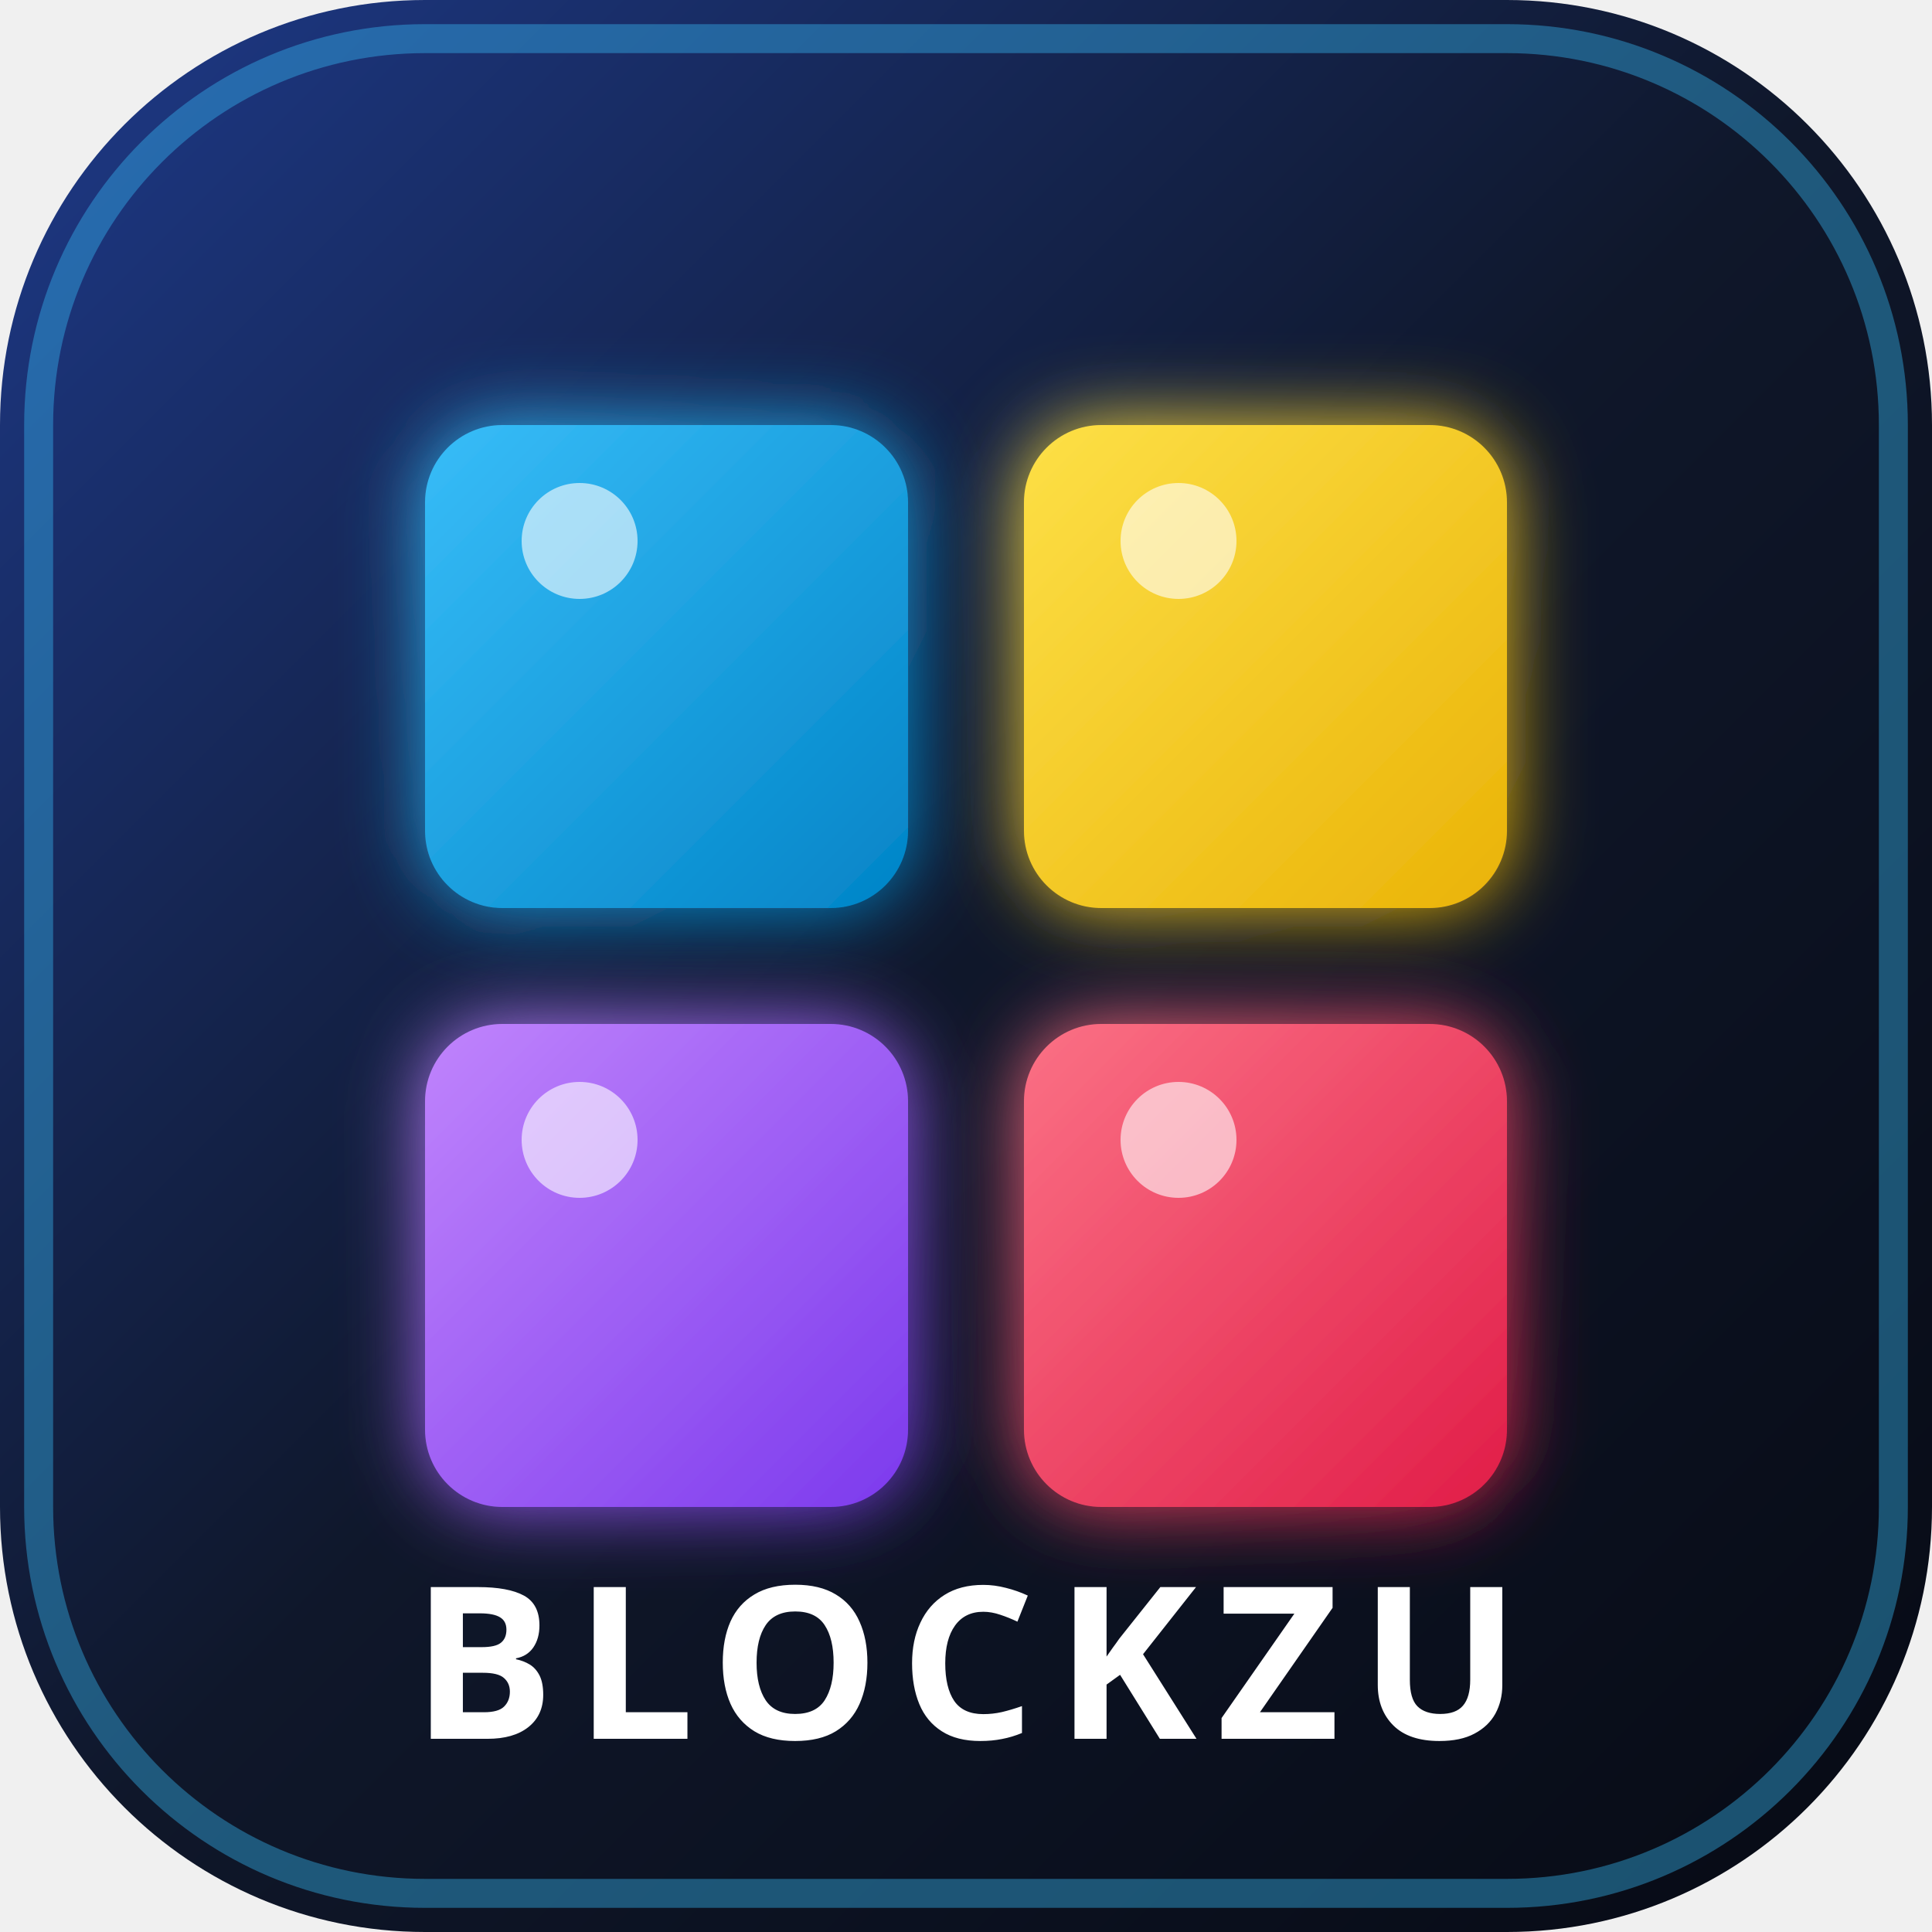
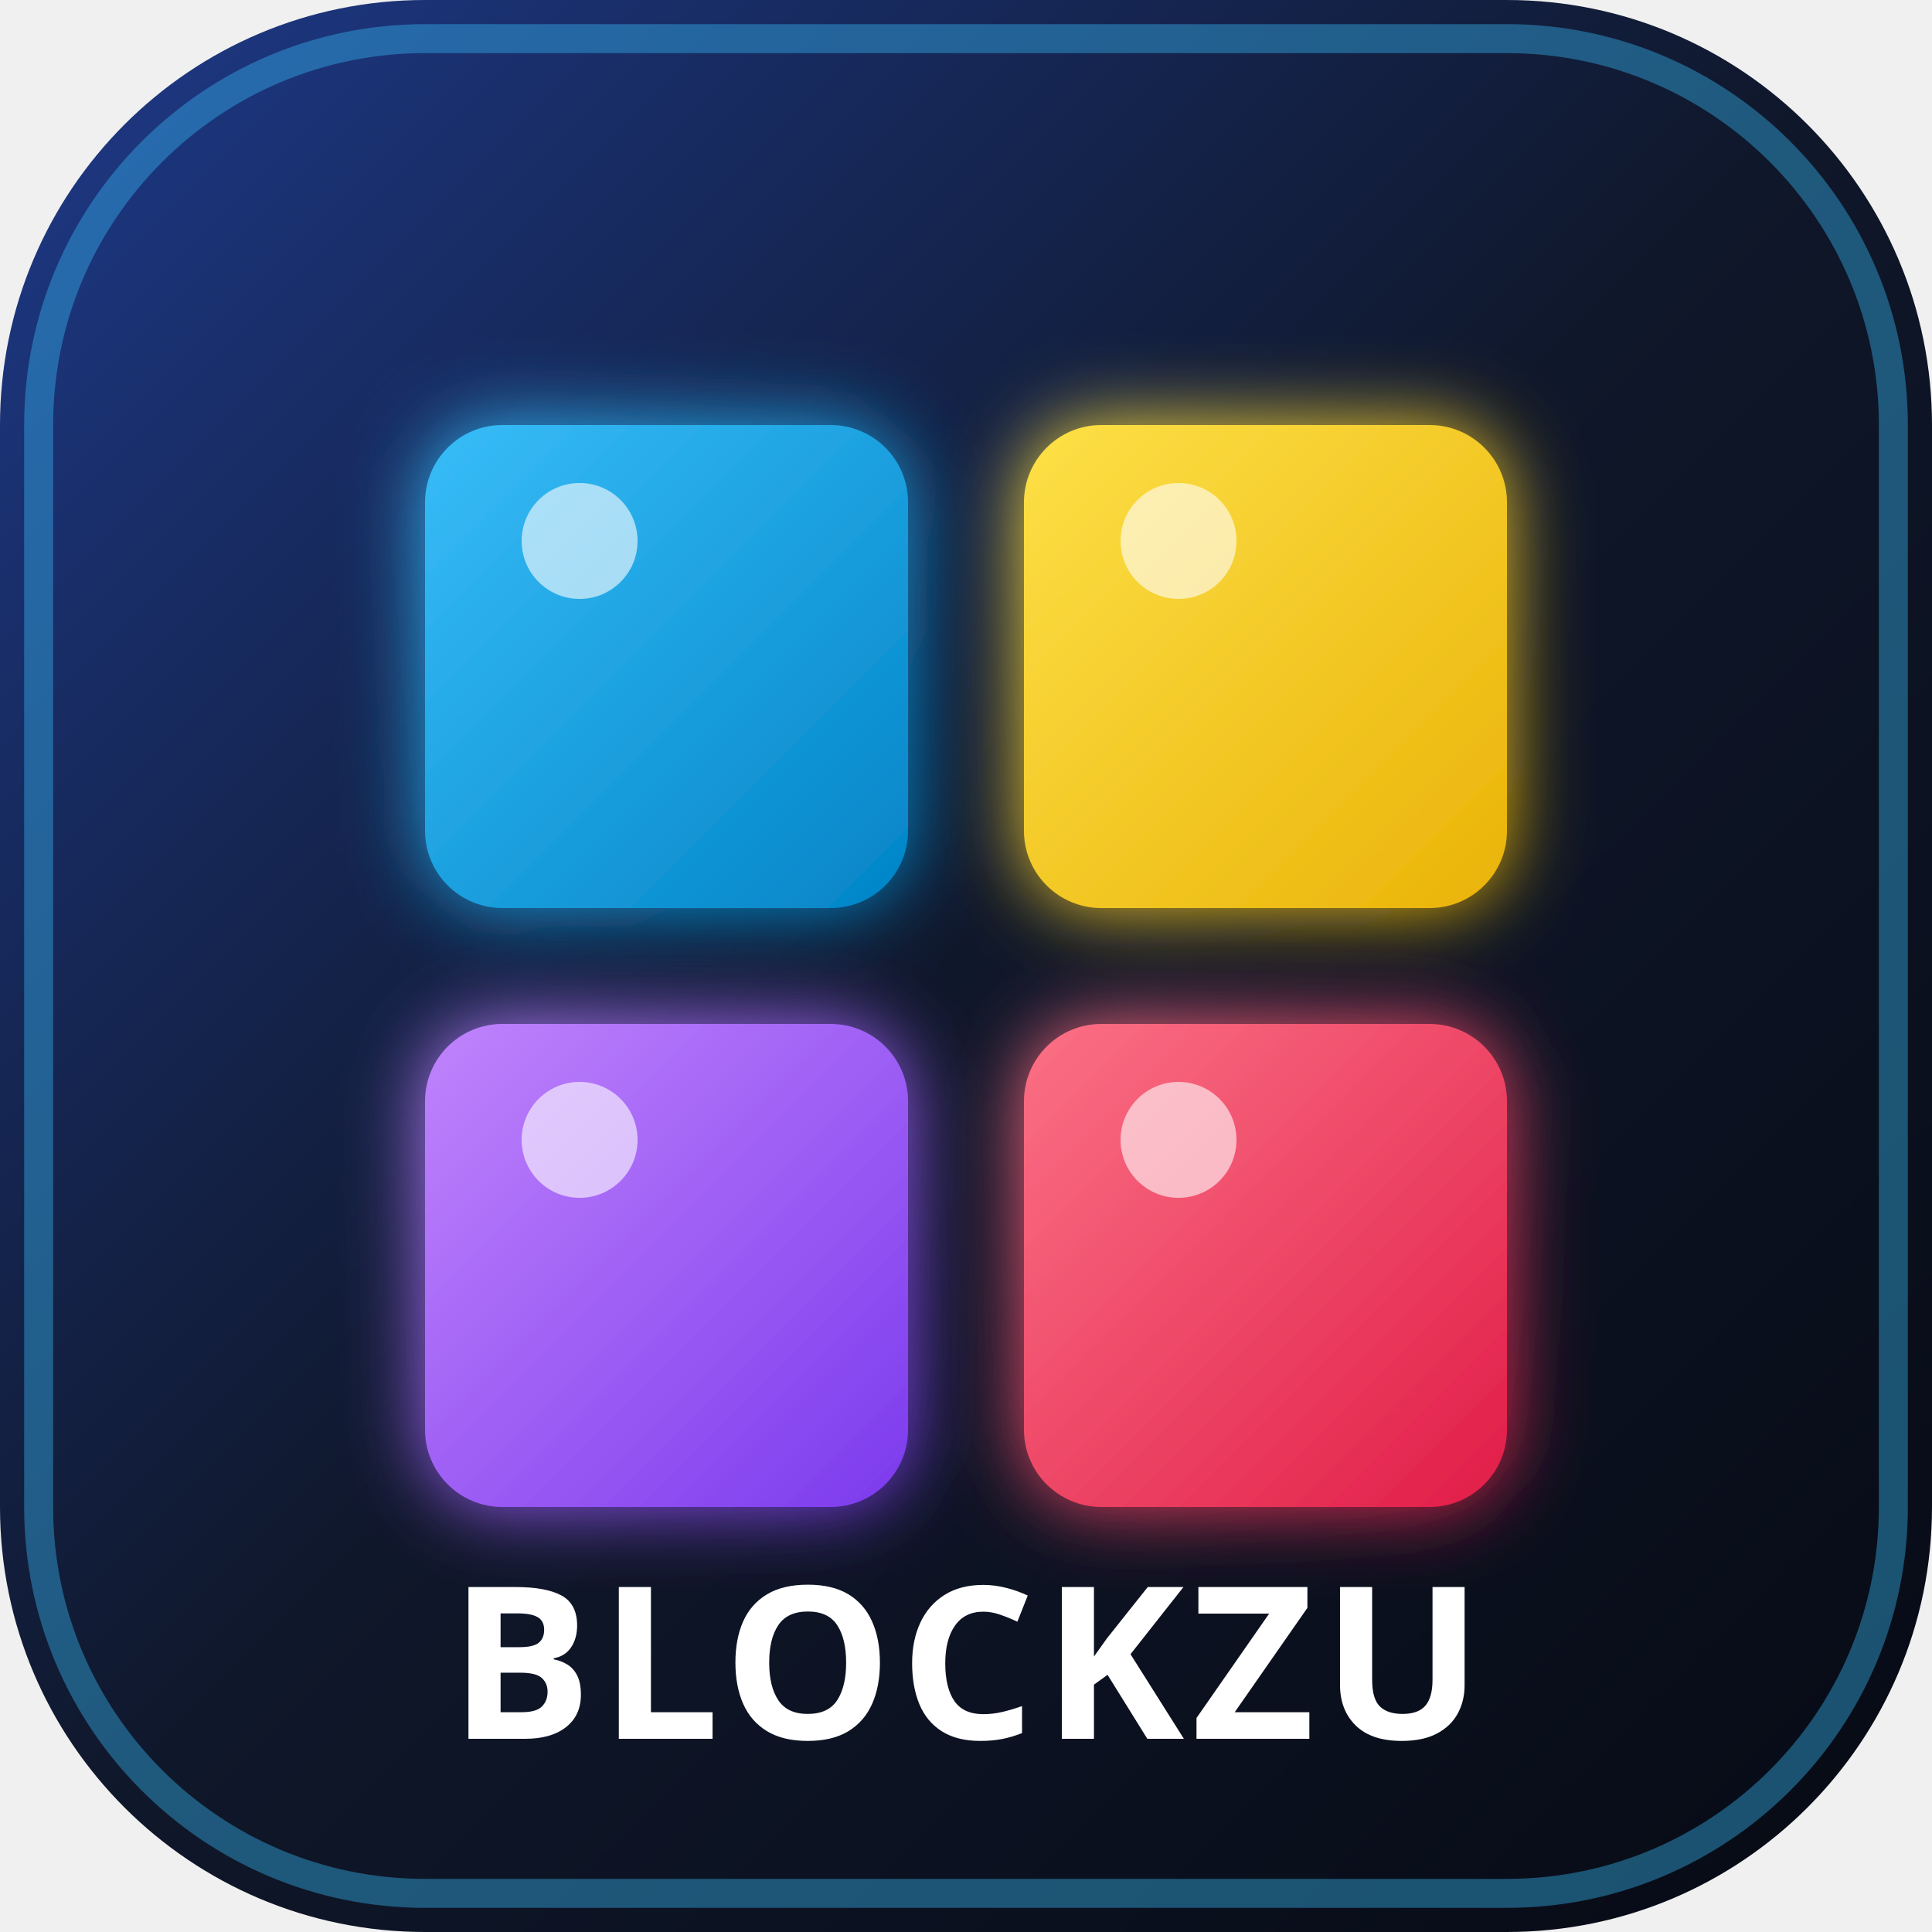
- <svg xmlns="http://www.w3.org/2000/svg" viewBox="0 0 192 192" width="192" height="192">
+ <svg xmlns="http://www.w3.org/2000/svg" viewBox="0 0 512 512" width="512" height="512">
  <defs>
    <linearGradient id="bgGrad" x1="0%" y1="0%" x2="100%" y2="100%">
      <stop offset="0%" stop-color="#1E3A8A" />
      <stop offset="50%" stop-color="#0F172A" />
      <stop offset="100%" stop-color="#070A14" />
    </linearGradient>
    <linearGradient id="cyanGrad" x1="0%" y1="0%" x2="100%" y2="100%">
      <stop offset="0%" stop-color="#38BDF8" />
      <stop offset="100%" stop-color="#0284C7" />
    </linearGradient>
    <linearGradient id="goldGrad" x1="0%" y1="0%" x2="100%" y2="100%">
      <stop offset="0%" stop-color="#FDE047" />
      <stop offset="100%" stop-color="#EAB308" />
    </linearGradient>
    <linearGradient id="roseGrad" x1="0%" y1="0%" x2="100%" y2="100%">
      <stop offset="0%" stop-color="#FB7185" />
      <stop offset="100%" stop-color="#E11D48" />
    </linearGradient>
    <linearGradient id="violetGrad" x1="0%" y1="0%" x2="100%" y2="100%">
      <stop offset="0%" stop-color="#C084FC" />
      <stop offset="100%" stop-color="#7C3AED" />
    </linearGradient>
    <linearGradient id="emeraldGrad" x1="0%" y1="0%" x2="100%" y2="100%">
      <stop offset="0%" stop-color="#34D399" />
      <stop offset="100%" stop-color="#059669" />
    </linearGradient>
    <filter id="glow" x="-20%" y="-20%" width="140%" height="140%">
-       <feGaussianBlur stdDeviation="3.84" result="blur" />
+       <feGaussianBlur stdDeviation="10.24" result="blur" />
      <feComposite in="SourceGraphic" in2="blur" operator="over" />
    </filter>
  </defs>
-   <rect width="192" height="192" rx="42.24" fill="url(#bgGrad)" />
-   <rect x="3.84" y="3.84" width="184.32" height="184.32" rx="38.4" fill="none" stroke="#38BDF8" stroke-width="2.88" stroke-opacity="0.4" />
-   <rect x="42.24" y="42.24" width="48" height="48" rx="7.68" fill="url(#cyanGrad)" filter="url(#glow)" />
-   <rect x="101.76" y="42.24" width="48" height="48" rx="7.68" fill="url(#goldGrad)" filter="url(#glow)" />
-   <rect x="42.24" y="101.76" width="48" height="48" rx="7.68" fill="url(#violetGrad)" filter="url(#glow)" />
-   <rect x="101.76" y="101.76" width="48" height="48" rx="7.68" fill="url(#roseGrad)" filter="url(#glow)" />
-   <circle cx="57.6" cy="53.76" r="5.76" fill="#FFFFFF" fill-opacity="0.6" />
-   <circle cx="117.12" cy="53.76" r="5.76" fill="#FFFFFF" fill-opacity="0.6" />
-   <circle cx="57.6" cy="113.28" r="5.76" fill="#FFFFFF" fill-opacity="0.6" />
-   <circle cx="117.12" cy="113.28" r="5.76" fill="#FFFFFF" fill-opacity="0.6" />
-   <text x="96" y="172.8" font-family="'Poppins', 'Segoe UI', sans-serif" font-weight="800" font-size="21.12px" fill="#FFFFFF" text-anchor="middle" letter-spacing="2">BLOCKZU</text>
+   <rect width="512" height="512" rx="112.64" fill="url(#bgGrad)" />
+   <rect x="10.24" y="10.24" width="491.52" height="491.52" rx="102.4" fill="none" stroke="#38BDF8" stroke-width="7.68" stroke-opacity="0.4" />
+   <rect x="112.64" y="112.64" width="128" height="128" rx="20.48" fill="url(#cyanGrad)" filter="url(#glow)" />
+   <rect x="271.36" y="112.64" width="128" height="128" rx="20.48" fill="url(#goldGrad)" filter="url(#glow)" />
+   <rect x="112.64" y="271.36" width="128" height="128" rx="20.48" fill="url(#violetGrad)" filter="url(#glow)" />
+   <rect x="271.36" y="271.36" width="128" height="128" rx="20.48" fill="url(#roseGrad)" filter="url(#glow)" />
+   <circle cx="153.6" cy="143.36" r="15.36" fill="#FFFFFF" fill-opacity="0.6" />
+   <circle cx="312.32" cy="143.36" r="15.36" fill="#FFFFFF" fill-opacity="0.6" />
+   <circle cx="153.6" cy="302.08" r="15.36" fill="#FFFFFF" fill-opacity="0.6" />
+   <circle cx="312.32" cy="302.08" r="15.36" fill="#FFFFFF" fill-opacity="0.6" />
+   <text x="256" y="460.8" font-family="'Poppins', 'Segoe UI', sans-serif" font-weight="800" font-size="56.32px" fill="#FFFFFF" text-anchor="middle" letter-spacing="2">BLOCKZU</text>
</svg>
